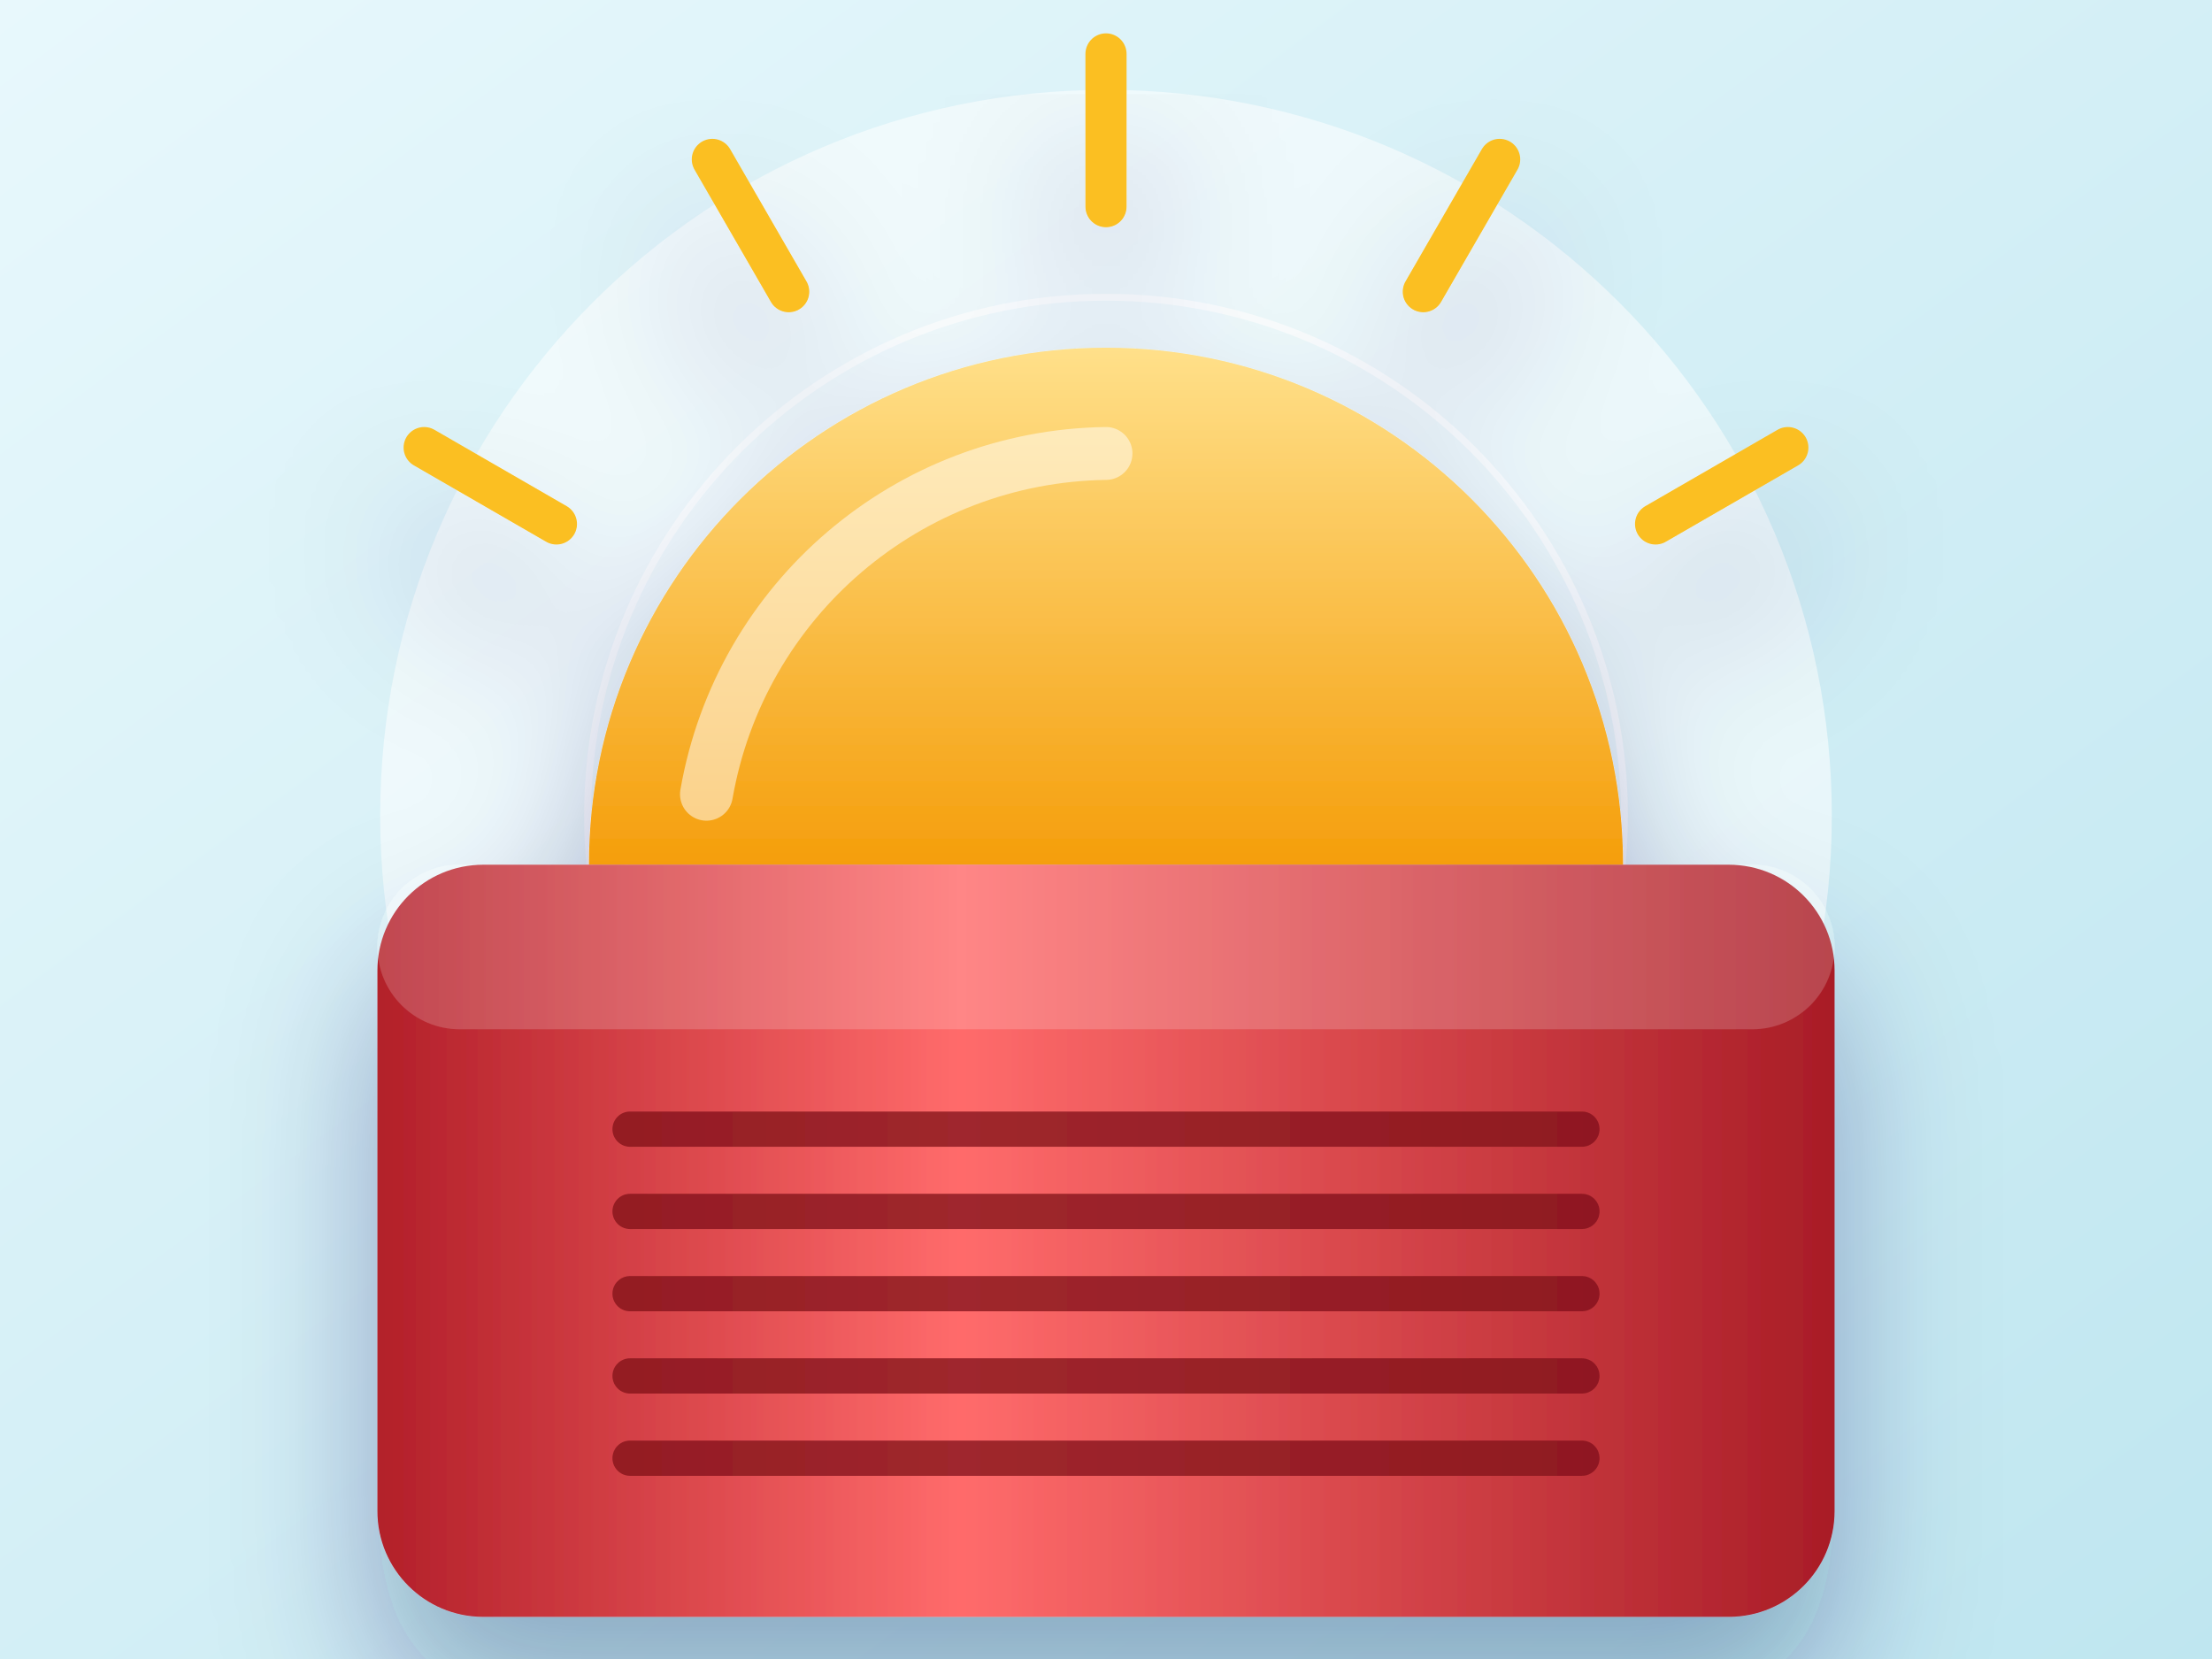
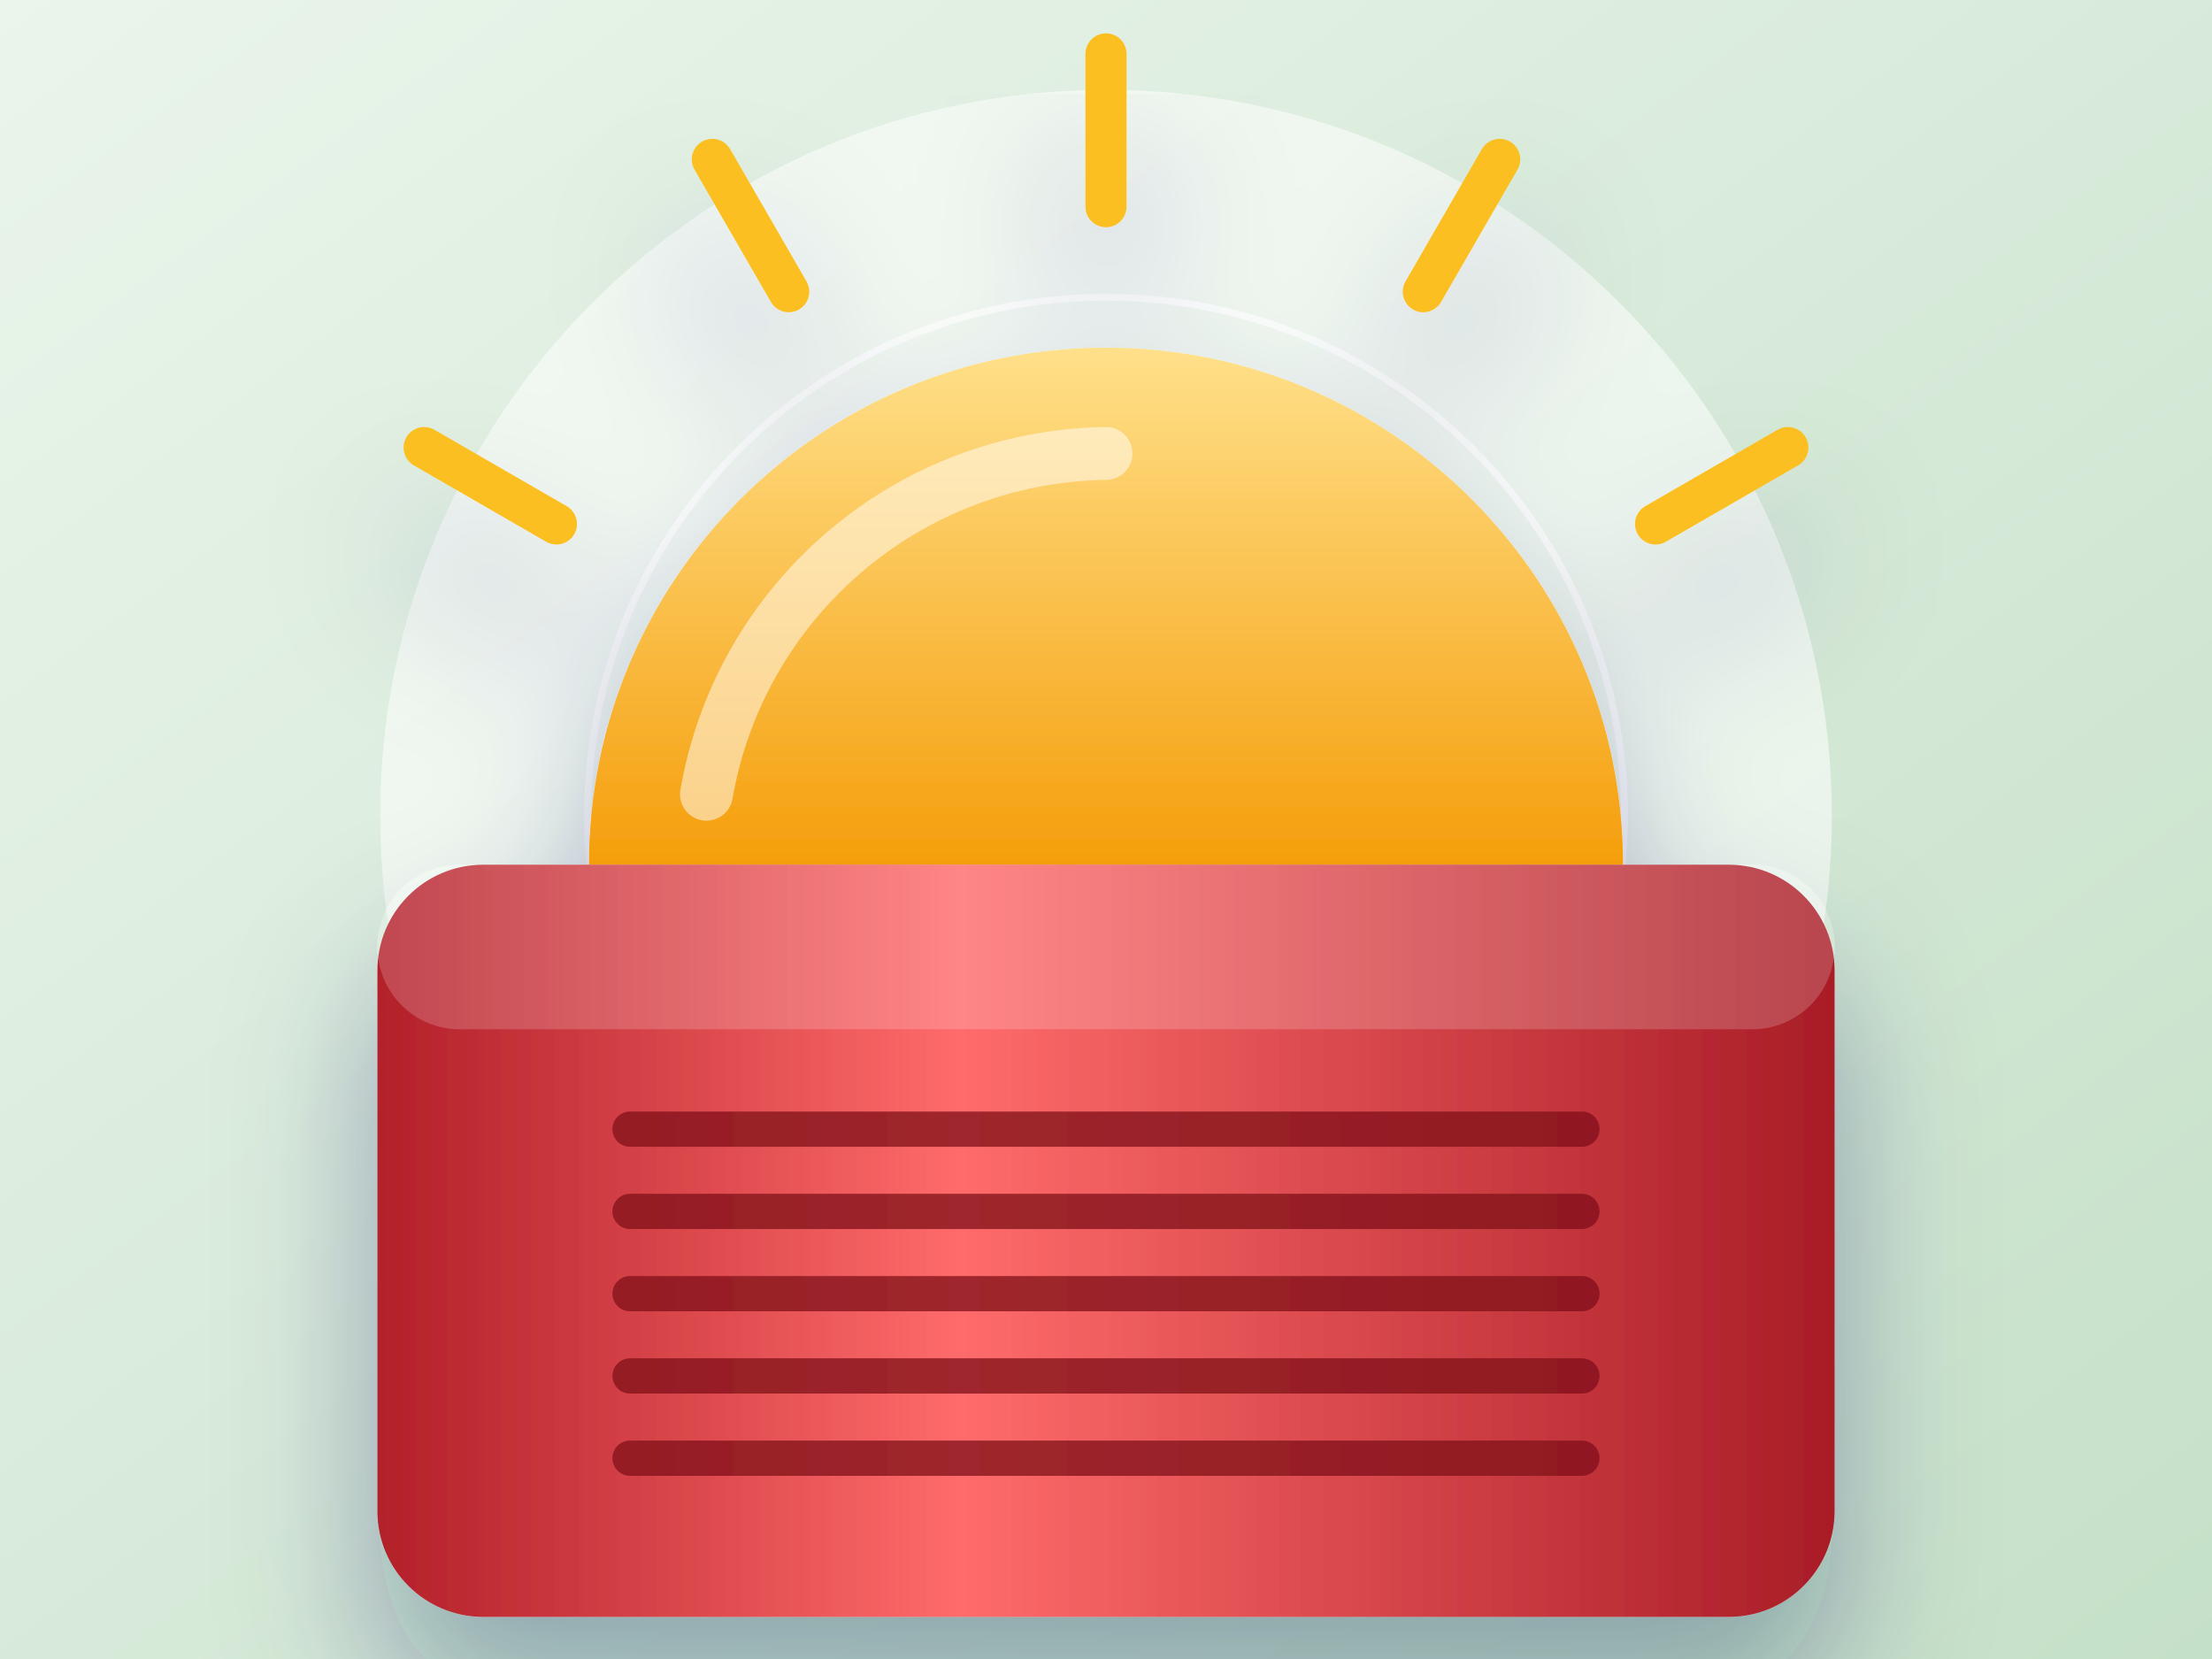
<svg xmlns="http://www.w3.org/2000/svg" viewBox="0 0 640 480" width="640" height="480" role="img">
  <defs>
    <linearGradient id="metal" x1="0" y1="0" x2="0" y2="1">
      <stop offset="0" stop-color="#eef2f9" />
      <stop offset=".5" stop-color="#aab6cb" />
      <stop offset="1" stop-color="#6f7d97" />
    </linearGradient>
    <linearGradient id="white" x1="0" y1="0" x2="0" y2="1">
      <stop offset="0" stop-color="#ffffff" />
      <stop offset="1" stop-color="#d3ddee" />
    </linearGradient>
    <linearGradient id="dark" x1="0" y1="0" x2="0" y2="1">
      <stop offset="0" stop-color="#4d5972" />
      <stop offset="1" stop-color="#1c2438" />
    </linearGradient>
    <linearGradient id="black" x1="0" y1="0" x2="0" y2="1">
      <stop offset="0" stop-color="#2d3347" />
      <stop offset="1" stop-color="#0c101b" />
    </linearGradient>
    <linearGradient id="navy" x1="0" y1="0" x2="0" y2="1">
      <stop offset="0" stop-color="#3f5079" />
      <stop offset="1" stop-color="#1a2342" />
    </linearGradient>
    <linearGradient id="red" x1="0" y1="0" x2="1" y2="0">
      <stop offset="0" stop-color="#b3202a" />
      <stop offset=".4" stop-color="#ff6b6b" />
      <stop offset="1" stop-color="#a91d27" />
    </linearGradient>
    <linearGradient id="wood" x1="0" y1="0" x2="1" y2="1">
      <stop offset="0" stop-color="#c58a45" />
      <stop offset="1" stop-color="#6e411a" />
    </linearGradient>
    <linearGradient id="amber" x1="0" y1="0" x2="0" y2="1">
      <stop offset="0" stop-color="#ffe08a" />
      <stop offset="1" stop-color="#f59e0b" />
    </linearGradient>
    <linearGradient id="gun" x1="0" y1="0" x2="0" y2="1">
      <stop offset="0" stop-color="#6b778c" />
      <stop offset=".5" stop-color="#3a4457" />
      <stop offset="1" stop-color="#171d2b" />
    </linearGradient>
    <radialGradient id="glass" cx=".35" cy=".3" r=".85">
      <stop offset="0" stop-color="#5b8fe8" />
      <stop offset=".45" stop-color="#1e3a7a" />
      <stop offset="1" stop-color="#070d22" />
    </radialGradient>
    <radialGradient id="lens" cx=".4" cy=".35" r=".8">
      <stop offset="0" stop-color="#7fb2ff" />
      <stop offset=".35" stop-color="#27468c" />
      <stop offset="1" stop-color="#050a1c" />
    </radialGradient>
    <filter id="sh" x="-25%" y="-25%" width="150%" height="160%">
      <feDropShadow dx="0" dy="16" stdDeviation="13" flood-color="#0f2560" flood-opacity=".32" />
    </filter>
    <linearGradient id="bg" x1="0" y1="0" x2="1" y2="1">
-       <stop offset="0" stop-color="#e8f8fc" />
-       <stop offset="1" stop-color="#bfe6f0" />
+       <stop offset="0" stop-color="#eaf5eb" />
+       <stop offset="1" stop-color="#c5e0c8" />
    </linearGradient>
  </defs>
  <rect width="640" height="480" fill="url(#bg)" />
  <circle cx="320" cy="236" r="210" fill="#ffffff" opacity="0.55" />
  <circle cx="320" cy="236" r="150" fill="none" stroke="#ffffff" stroke-width="2" opacity="0.7" />
  <g filter="url(#sh)" transform="translate(320 240) scale(1.7) translate(-320 -220)">
    <path d="M232 226 A88 88 0 0 1 408 226 Z" fill="url(#amber)" />
    <path d="M252 214 A70 70 0 0 1 320 156" stroke="#fff" stroke-width="9" fill="none" opacity=".5" stroke-linecap="round" />
    <line x1="226.469" y1="168" x2="203.953" y2="155" stroke="#fbbf24" stroke-width="7" stroke-linecap="round" />
    <line x1="266" y1="128.469" x2="253" y2="105.953" stroke="#fbbf24" stroke-width="7" stroke-linecap="round" />
    <line x1="320" y1="114" x2="320" y2="88" stroke="#fbbf24" stroke-width="7" stroke-linecap="round" />
    <line x1="374" y1="128.469" x2="387" y2="105.953" stroke="#fbbf24" stroke-width="7" stroke-linecap="round" />
    <line x1="413.531" y1="168" x2="436.047" y2="155" stroke="#fbbf24" stroke-width="7" stroke-linecap="round" />
    <rect x="196" y="226" width="248" height="128" rx="18" fill="url(#red)" />
    <rect x="196" y="226" width="248" height="28" rx="14" fill="#fff" opacity=".18" />
    <rect x="236" y="268" width="168" height="6" rx="3" fill="#7f1018" opacity=".75" />
    <rect x="236" y="282" width="168" height="6" rx="3" fill="#7f1018" opacity=".75" />
    <rect x="236" y="296" width="168" height="6" rx="3" fill="#7f1018" opacity=".75" />
    <rect x="236" y="310" width="168" height="6" rx="3" fill="#7f1018" opacity=".75" />
    <rect x="236" y="324" width="168" height="6" rx="3" fill="#7f1018" opacity=".75" />
  </g>
</svg>
